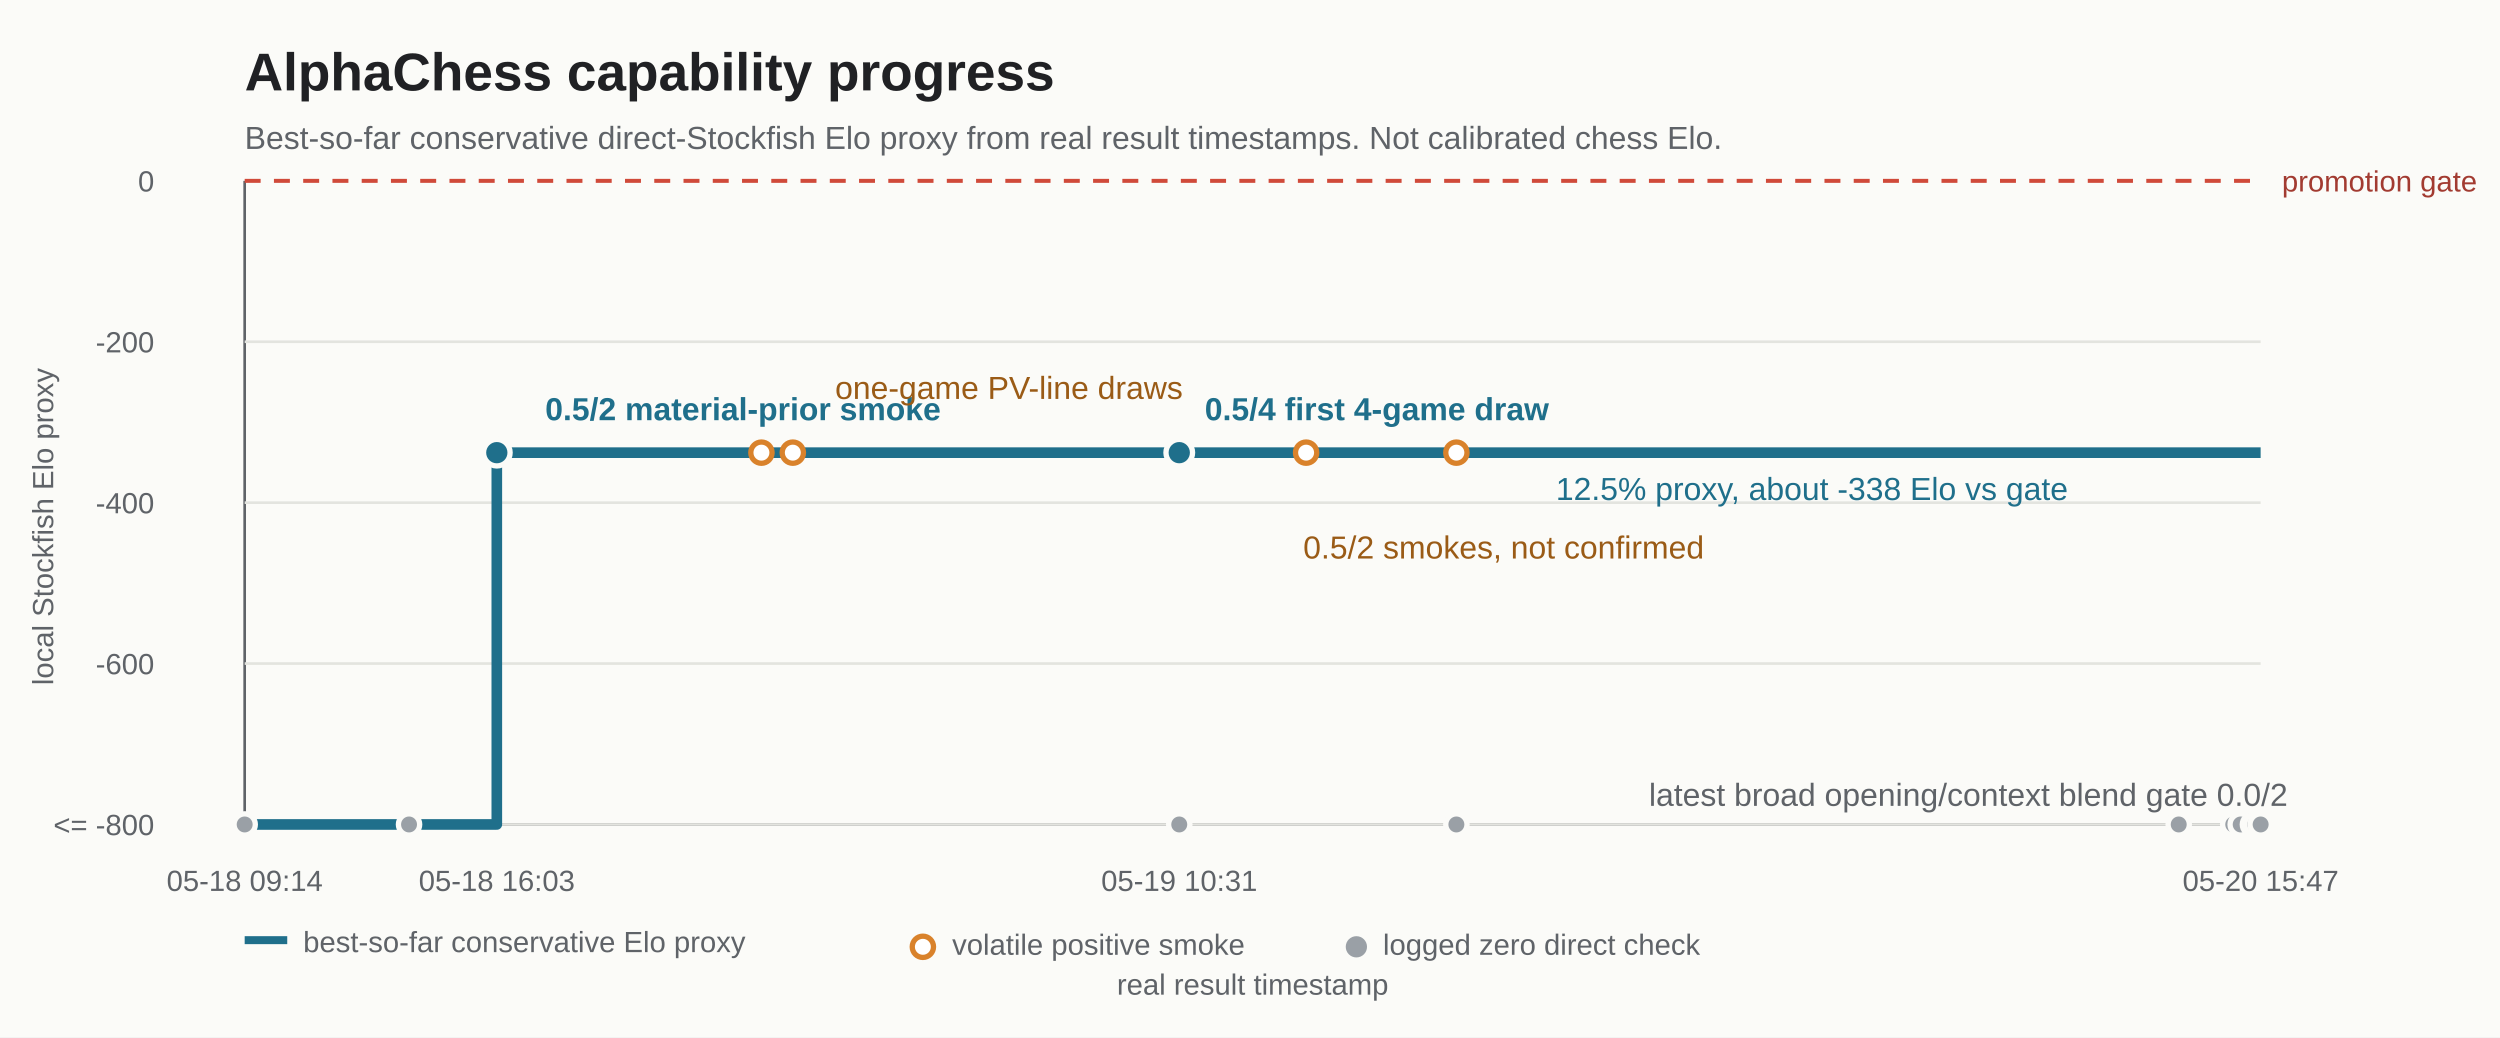
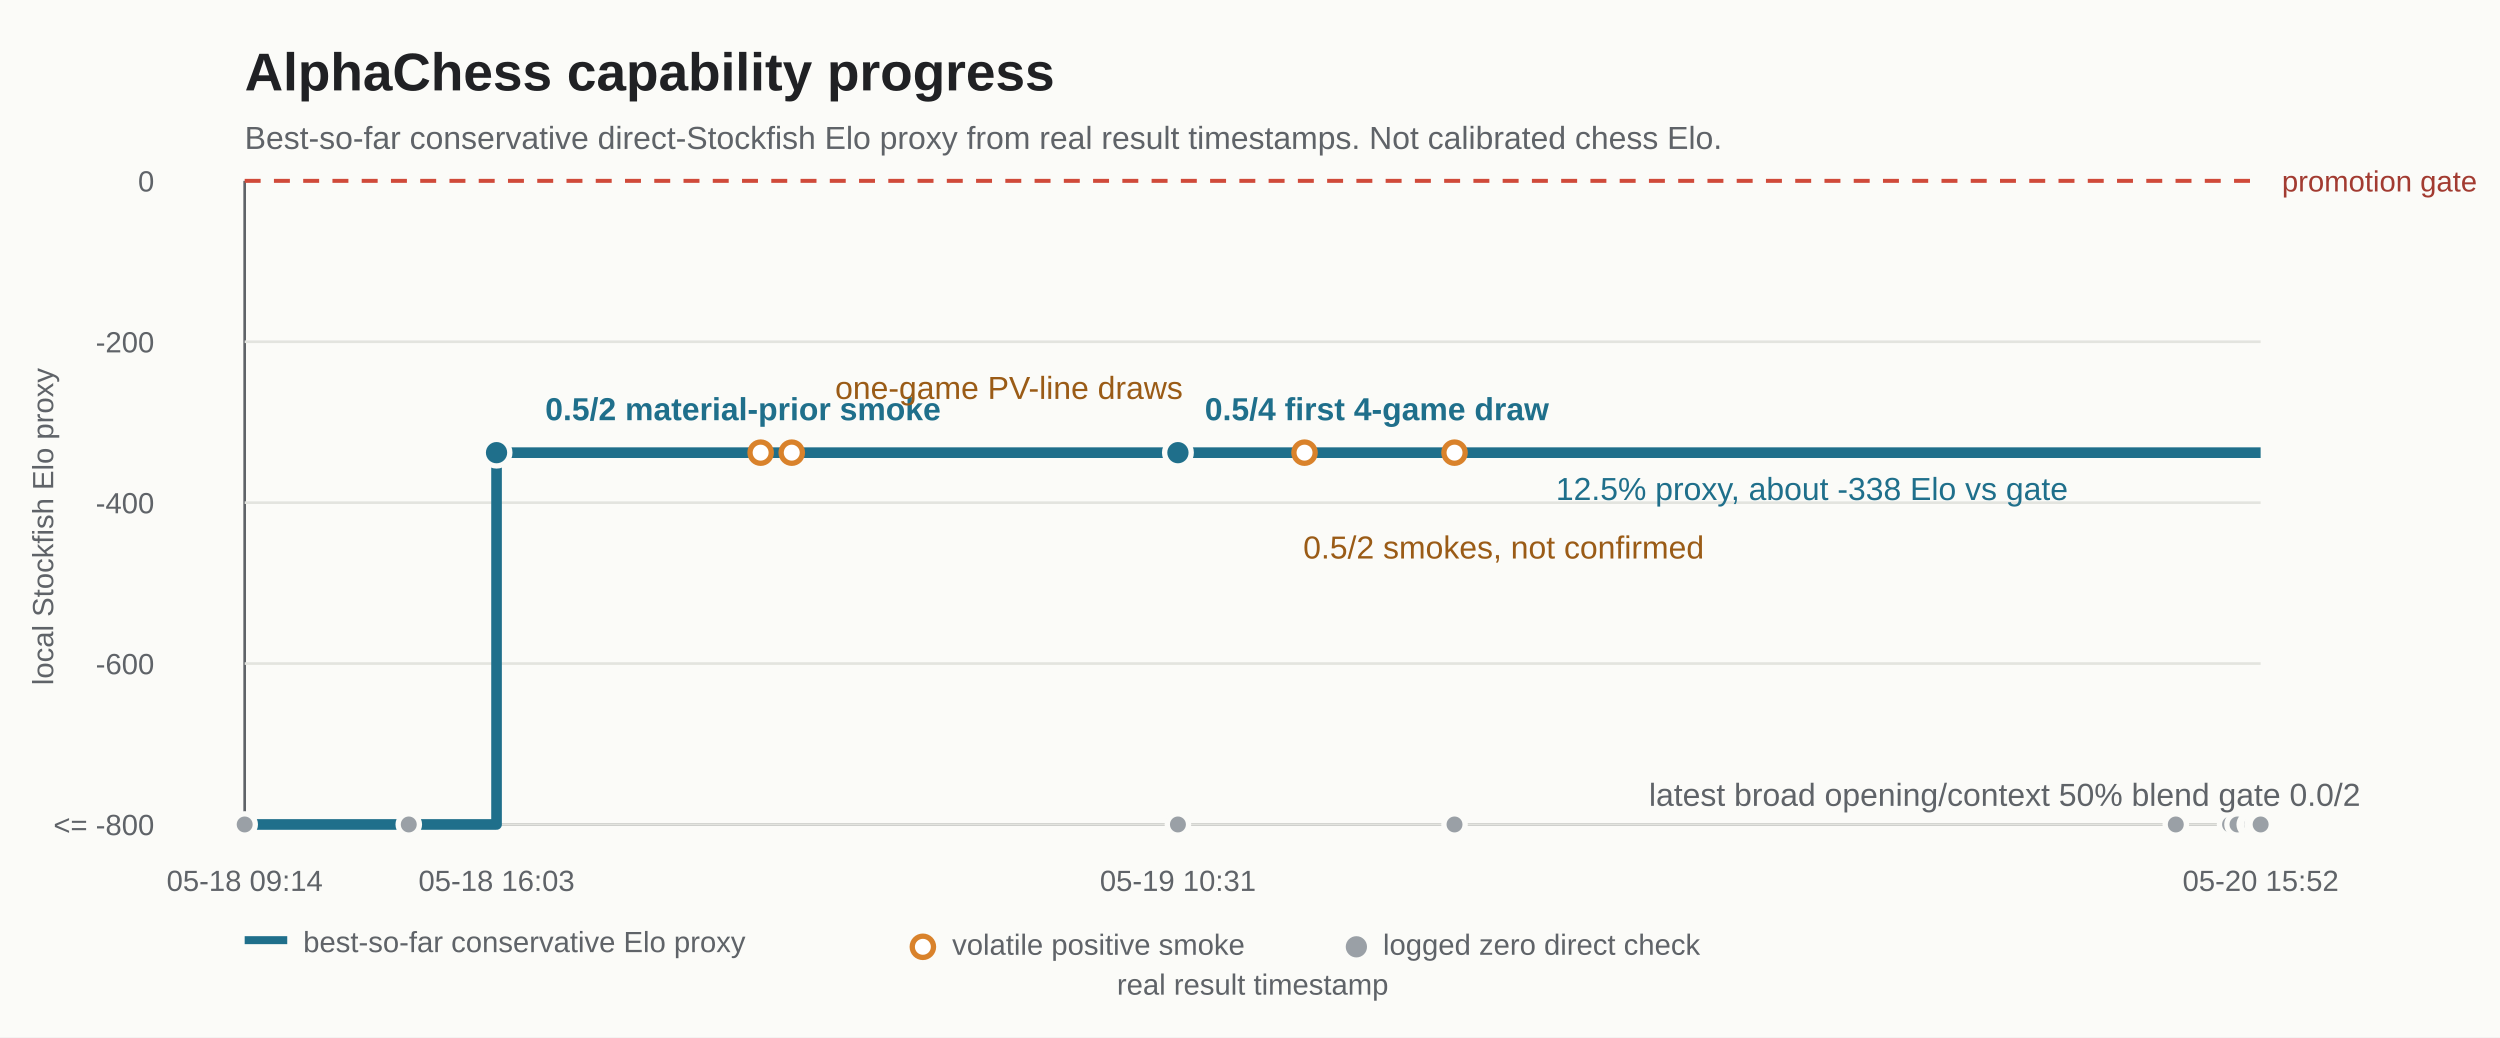
<svg xmlns="http://www.w3.org/2000/svg" width="940" height="390" viewBox="0 0 940 390" role="img" aria-labelledby="title desc">
  <rect width="940" height="390" fill="#fbfbf8" />
  <text x="92" y="34" font-family="Arial, sans-serif" font-size="20" font-weight="700" fill="#202124">AlphaChess capability progress</text>
  <text x="92" y="56" font-family="Arial, sans-serif" font-size="12" fill="#5f6368">Best-so-far conservative direct-Stockfish Elo proxy from real result timestamps. Not calibrated chess Elo.</text>
  <g font-family="Arial, sans-serif" font-size="11" fill="#5f6368">
    <line x1="92" y1="68" x2="92" y2="310" stroke="#5f6368" stroke-width="1" />
    <line x1="92" y1="310" x2="850" y2="310" stroke="#5f6368" stroke-width="1" />
    <line x1="92" y1="68" x2="850" y2="68" stroke="#d04a3a" stroke-width="1.5" stroke-dasharray="6 5" />
    <line x1="92" y1="128.5" x2="850" y2="128.5" stroke="#e3e4df" stroke-width="1" />
    <line x1="92" y1="189" x2="850" y2="189" stroke="#e3e4df" stroke-width="1" />
    <line x1="92" y1="249.5" x2="850" y2="249.5" stroke="#e3e4df" stroke-width="1" />
    <line x1="92" y1="310" x2="850" y2="310" stroke="#e3e4df" stroke-width="1" />
    <text x="58" y="72" text-anchor="end">0</text>
    <text x="58" y="132.5" text-anchor="end">-200</text>
    <text x="58" y="193" text-anchor="end">-400</text>
    <text x="58" y="253.5" text-anchor="end">-600</text>
    <text x="58" y="314" text-anchor="end">&lt;= -800</text>
    <text x="858" y="72" fill="#a23b31">promotion gate</text>
    <text x="92" y="335" text-anchor="middle">05-18 09:14</text>
-     <text x="186.8" y="335" text-anchor="middle">05-18 16:03</text>
-     <text x="443.4" y="335" text-anchor="middle">05-19 10:31</text>
-     <text x="850" y="335" text-anchor="middle">05-20 15:47</text>
+     <text x="186.7" y="335" text-anchor="middle">05-18 16:03</text>
+     <text x="442.9" y="335" text-anchor="middle">05-19 10:31</text>
+     <text x="850" y="335" text-anchor="middle">05-20 15:52</text>
    <text x="471" y="374" text-anchor="middle">real result timestamp</text>
    <text x="20" y="198" text-anchor="middle" transform="rotate(-90 20 198)">local Stockfish Elo proxy</text>
  </g>
-   <path d="M 92 310 L 186.8 310 L 186.8 170.2 L 850 170.2" fill="none" stroke="#1f6f8b" stroke-width="4" stroke-linejoin="round" />
+   <path d="M 92 310 L 186.7 310 L 186.7 170.2 L 850 170.2" fill="none" stroke="#1f6f8b" stroke-width="4" stroke-linejoin="round" />
  <g fill="#9aa0a6" stroke="#fbfbf8" stroke-width="2">
    <circle cx="92" cy="310" r="4" />
-     <circle cx="153.8" cy="310" r="4" />
-     <circle cx="443.4" cy="310" r="4" />
-     <circle cx="547.6" cy="310" r="4" />
-     <circle cx="819.2" cy="310" r="4" />
-     <circle cx="839.7" cy="310" r="4" />
-     <circle cx="842.5" cy="310" r="4" />
-     <circle cx="847.1" cy="310" r="4" />
-     <circle cx="848.0" cy="310" r="4" />
+     <circle cx="153.7" cy="310" r="4" />
+     <circle cx="442.9" cy="310" r="4" />
+     <circle cx="546.9" cy="310" r="4" />
+     <circle cx="818.1" cy="310" r="4" />
+     <circle cx="838.5" cy="310" r="4" />
+     <circle cx="841.3" cy="310" r="4" />
+     <circle cx="845.9" cy="310" r="4" />
+     <circle cx="846.8" cy="310" r="4" />
+     <circle cx="848.8" cy="310" r="4" />
    <circle cx="850" cy="310" r="4" />
  </g>
  <g fill="#1f6f8b" stroke="#fbfbf8" stroke-width="2">
-     <circle cx="186.8" cy="170.2" r="5" />
-     <circle cx="443.4" cy="170.2" r="5" />
+     <circle cx="186.7" cy="170.2" r="5" />
+     <circle cx="442.9" cy="170.2" r="5" />
  </g>
  <g fill="#ffffff" stroke="#d9822b" stroke-width="2">
-     <circle cx="286.3" cy="170.2" r="4" />
-     <circle cx="298.1" cy="170.2" r="4" />
-     <circle cx="491.1" cy="170.2" r="4" />
-     <circle cx="547.6" cy="170.2" r="4" />
+     <circle cx="286.0" cy="170.2" r="4" />
+     <circle cx="297.7" cy="170.2" r="4" />
+     <circle cx="490.5" cy="170.2" r="4" />
+     <circle cx="546.9" cy="170.2" r="4" />
  </g>
  <g font-family="Arial, sans-serif" font-size="12" fill="#202124">
    <text x="205" y="158" font-weight="700" fill="#1f6f8b">0.5/2 material-prior smoke</text>
    <text x="453" y="158" font-weight="700" fill="#1f6f8b">0.5/4 first 4-game draw</text>
    <text x="585" y="188" fill="#1f6f8b">12.5% proxy, about -338 Elo vs gate</text>
    <text x="314" y="150" fill="#9a5b16">one-game PV-line draws</text>
    <text x="490" y="210" fill="#9a5b16">0.5/2 smokes, not confirmed</text>
-     <text x="620" y="303" fill="#5f6368">latest broad opening/context blend gate 0.0/2</text>
+     <text x="620" y="303" fill="#5f6368">latest broad opening/context 50% blend gate 0.0/2</text>
  </g>
  <g font-family="Arial, sans-serif" font-size="11" fill="#5f6368">
    <rect x="92" y="352" width="16" height="3" fill="#1f6f8b" />
    <text x="114" y="358">best-so-far conservative Elo proxy</text>
    <circle cx="347" cy="356" r="4" fill="#ffffff" stroke="#d9822b" stroke-width="2" />
    <text x="358" y="359">volatile positive smoke</text>
    <circle cx="510" cy="356" r="4" fill="#9aa0a6" />
    <text x="520" y="359">logged zero direct check</text>
  </g>
</svg>
